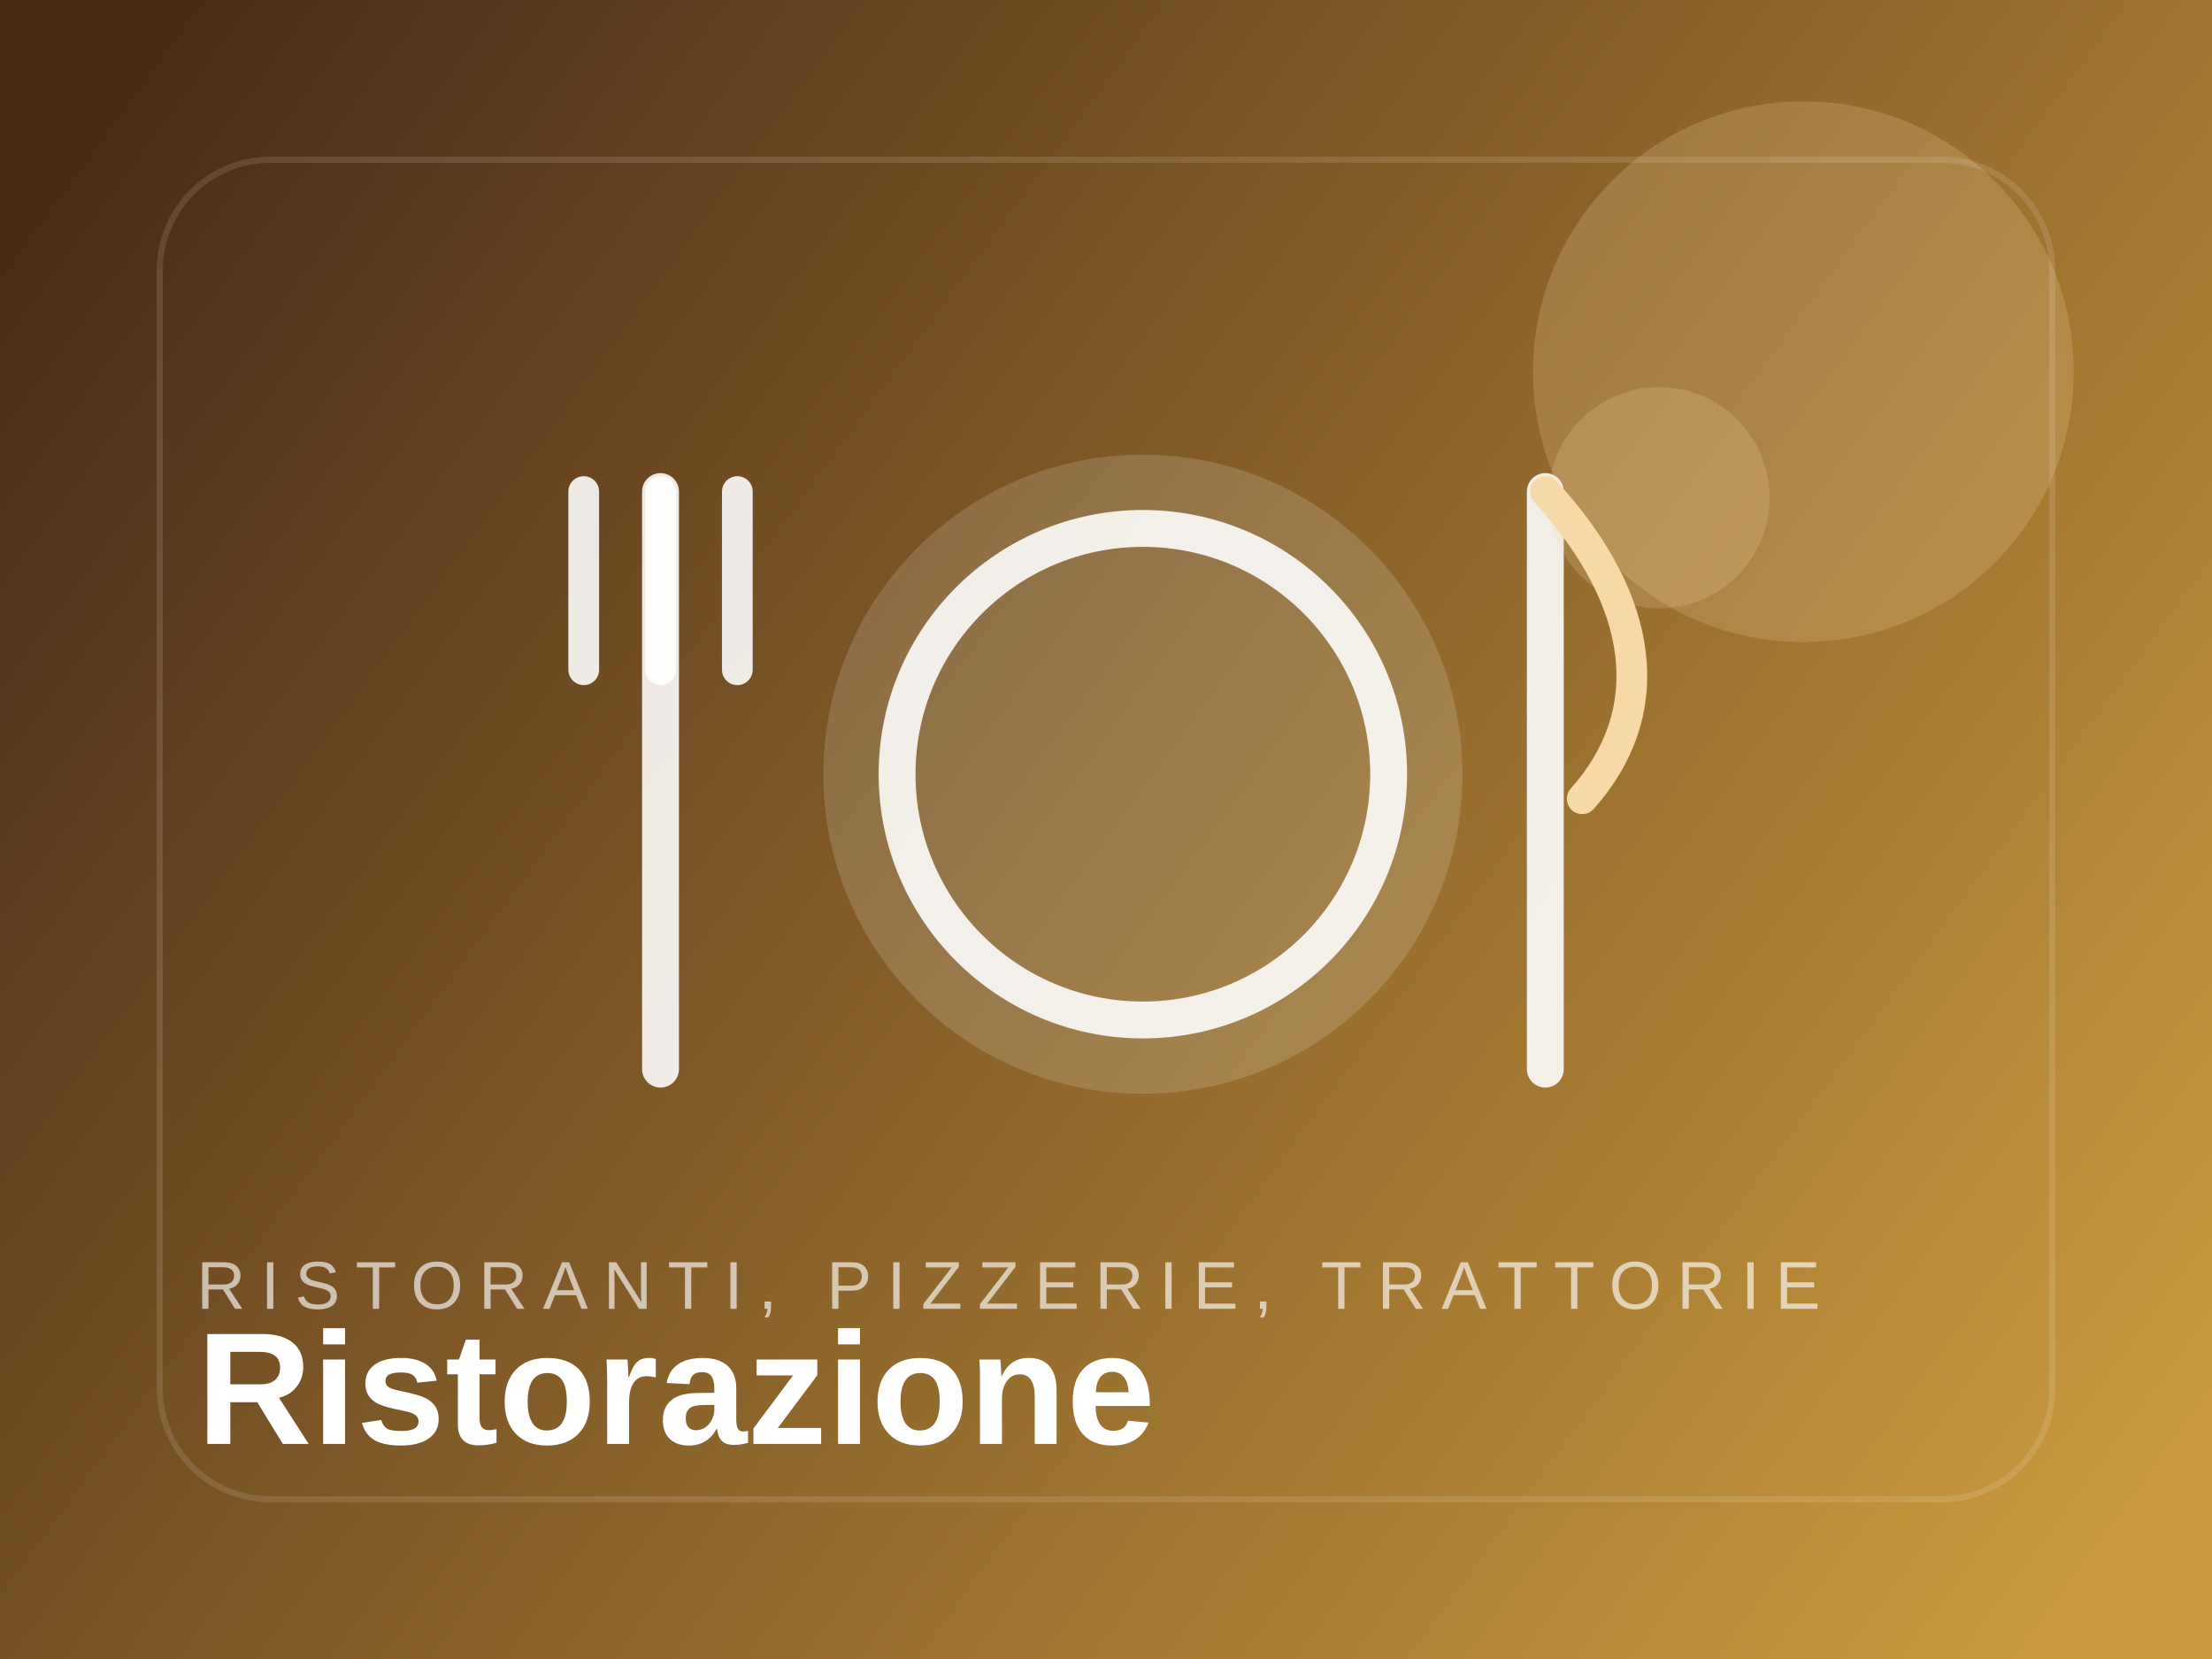
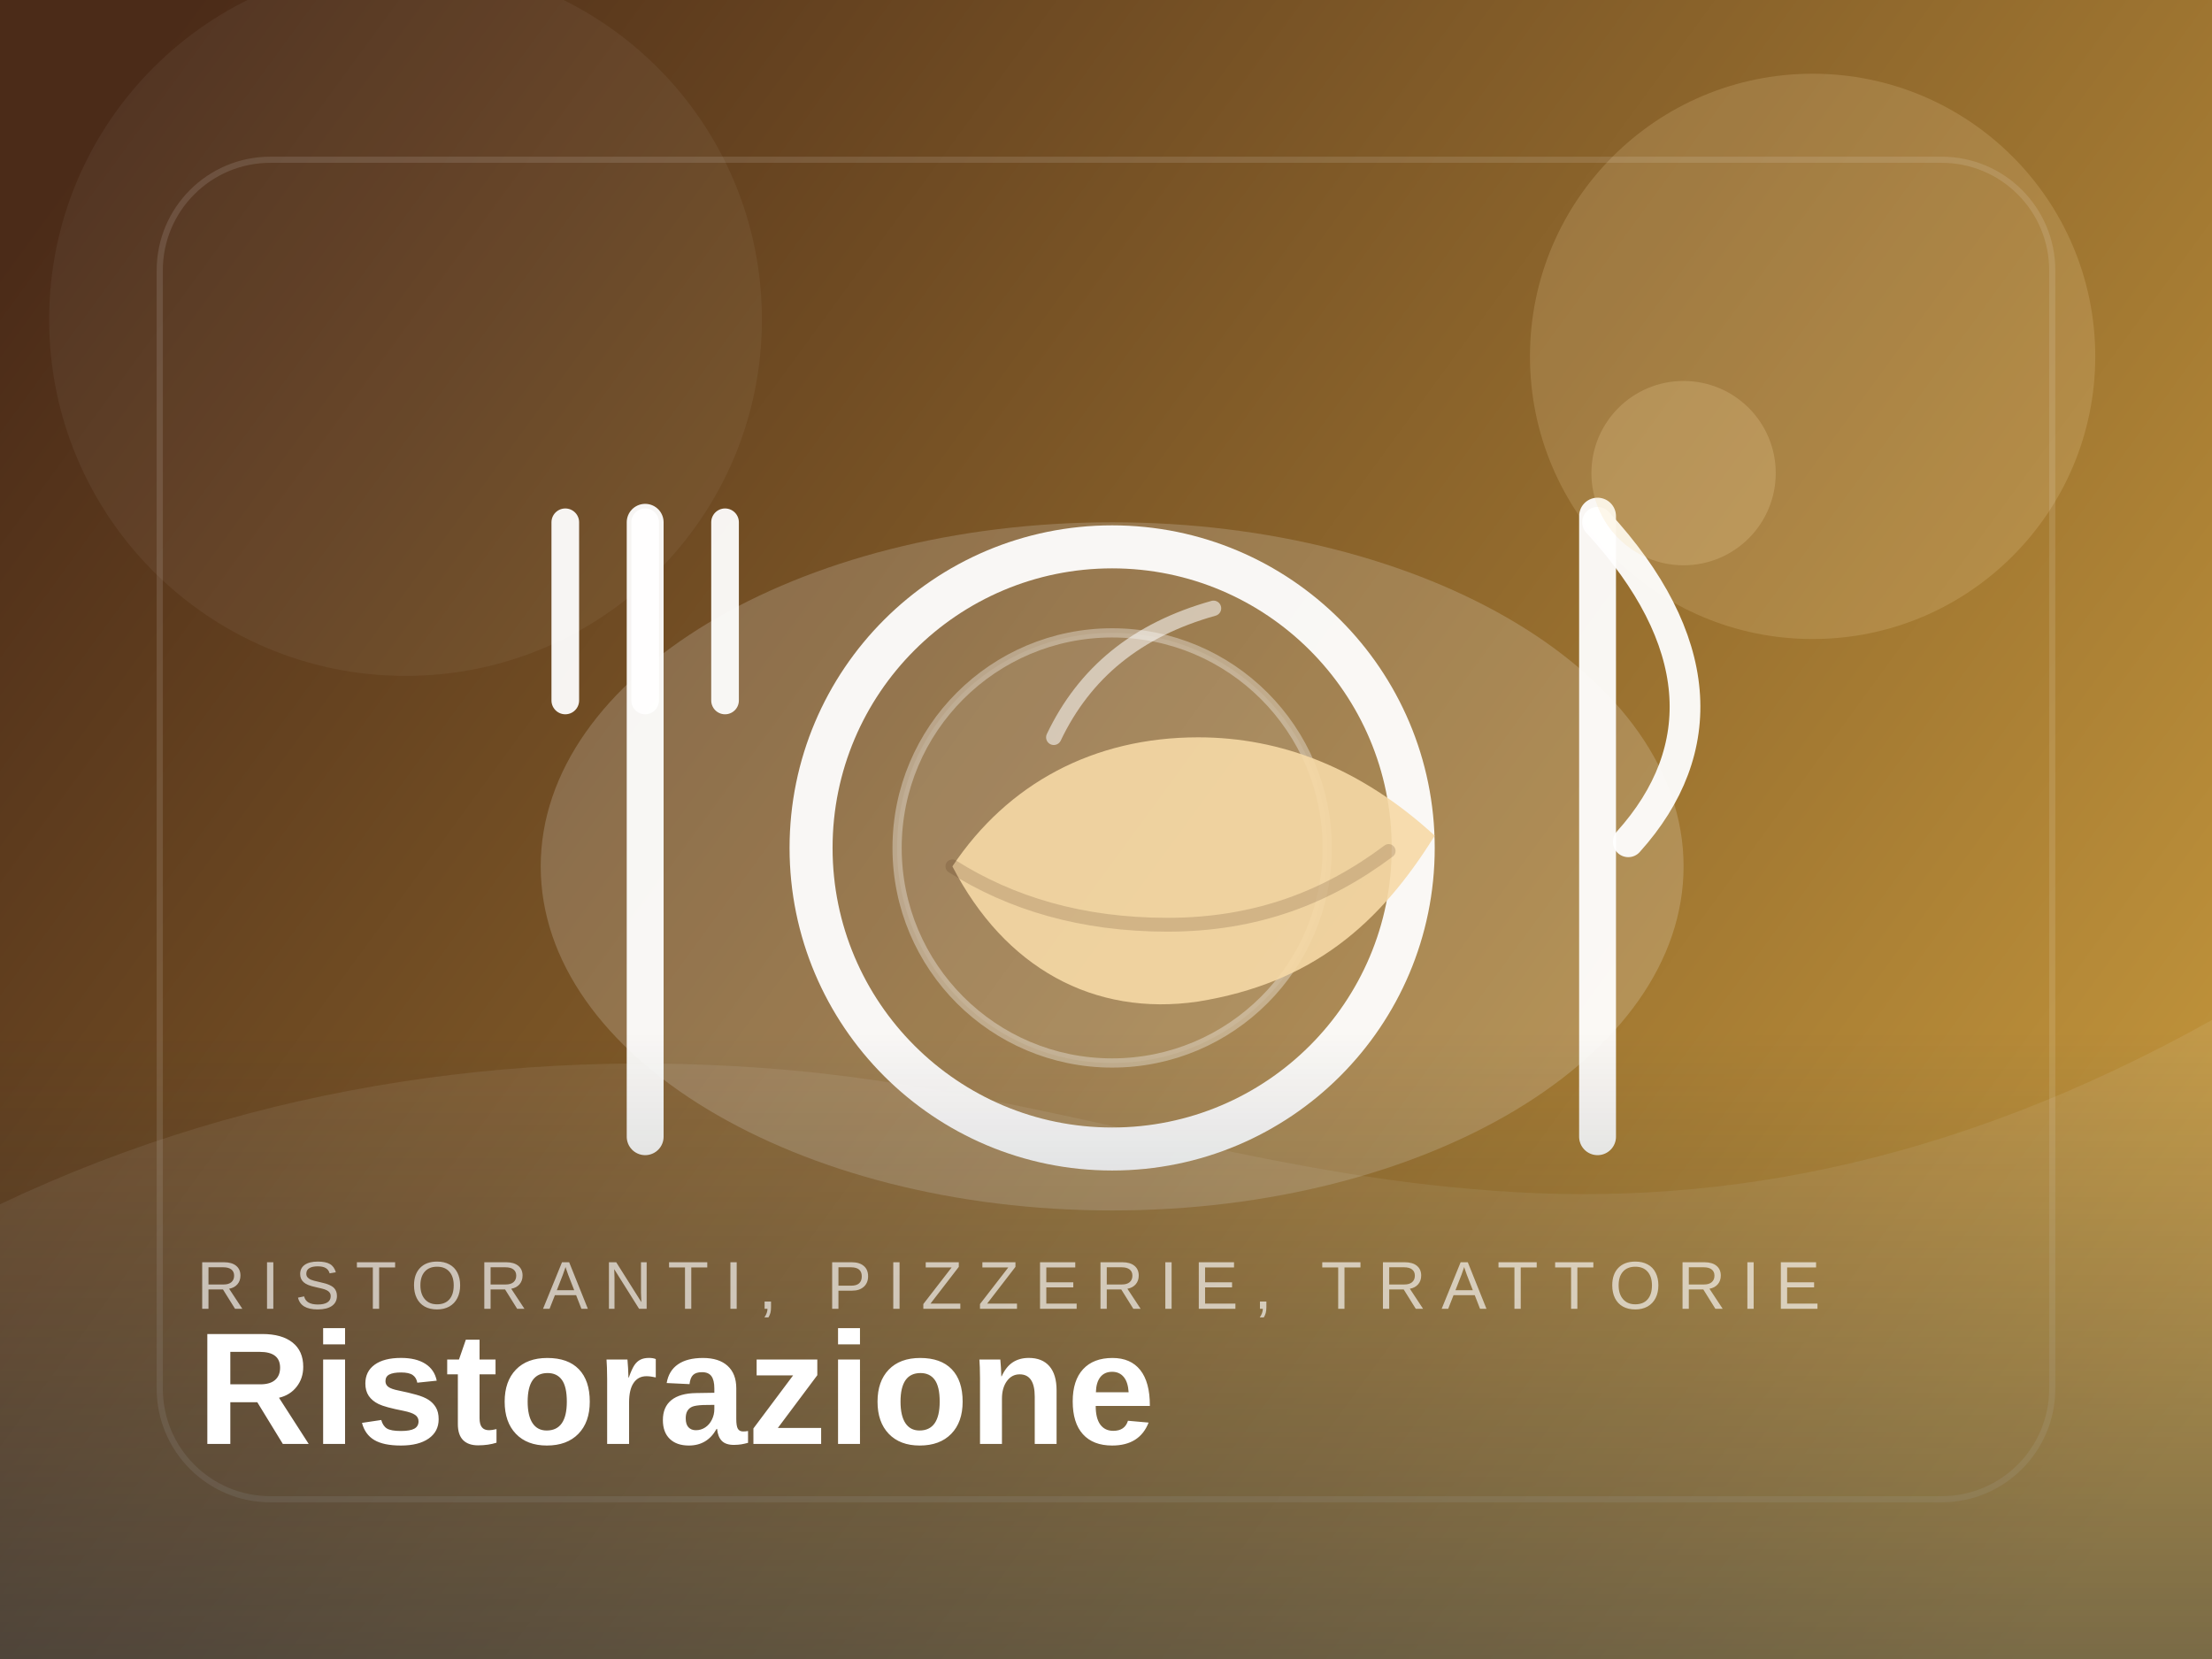
<svg xmlns="http://www.w3.org/2000/svg" viewBox="0 0 720 540" fill="none">
  <rect width="720" height="540" fill="url(#bg)" />
-   <circle cx="587" cy="121" r="88" fill="#F6D9A6" opacity="0.2" />
-   <circle cx="372" cy="252" r="104" fill="rgba(255,255,255,0.15)" />
-   <circle cx="372" cy="252" r="80" stroke="rgba(255,255,255,0.88)" stroke-width="12" />
-   <path d="M215 160V348" stroke="rgba(255,255,255,0.88)" stroke-width="12" stroke-linecap="round" />
-   <path d="M190 160V218" stroke="rgba(255,255,255,0.88)" stroke-width="10" stroke-linecap="round" />
-   <path d="M215 160V218" stroke="rgba(255,255,255,0.88)" stroke-width="10" stroke-linecap="round" />
-   <path d="M240 160V218" stroke="rgba(255,255,255,0.88)" stroke-width="10" stroke-linecap="round" />
-   <path d="M503 160V348" stroke="rgba(255,255,255,0.88)" stroke-width="12" stroke-linecap="round" />
-   <path d="M503 160C536 196 540 232 515 260" fill="none" stroke="#F6D9A6" stroke-width="10" stroke-linecap="round" />
-   <circle cx="540" cy="162" r="36" fill="#F6D9A6" opacity="0.2" />
+   <circle cx="590" cy="116" r="92" fill="#F6D9A6" opacity="0.18" />
+   <circle cx="132" cy="104" r="116" fill="#FFFFFF" opacity="0.05" />
+   <path d="M0 392C84 352 176 340 264 349C339 357 406 381 479 387C555 394 634 380 720 332V540H0V392Z" fill="rgba(255,255,255,0.08)" />
+   <ellipse cx="362" cy="282" rx="186" ry="112" fill="rgba(255,255,255,0.18)" />
+   <circle cx="362" cy="276" r="98" fill="none" stroke="rgba(255,255,255,0.94)" stroke-width="14" />
+   <circle cx="362" cy="276" r="70" fill="rgba(255,255,255,0.08)" stroke="rgba(255,255,255,0.34)" stroke-width="3" />
+   <path d="M210 170V370" stroke="rgba(255,255,255,0.94)" stroke-width="12" stroke-linecap="round" />
+   <path d="M184 170V228" stroke="rgba(255,255,255,0.94)" stroke-width="9" stroke-linecap="round" />
+   <path d="M210 170V228" stroke="rgba(255,255,255,0.94)" stroke-width="9" stroke-linecap="round" />
+   <path d="M236 170V228" stroke="rgba(255,255,255,0.94)" stroke-width="9" stroke-linecap="round" />
+   <path d="M520 168V370" stroke="rgba(255,255,255,0.94)" stroke-width="12" stroke-linecap="round" />
+   <path d="M520 170C555 208 557 244 530 274" fill="none" stroke="rgba(255,255,255,0.94)" stroke-width="10" stroke-linecap="round" />
+   <path d="M310 282C328 255 356 240 390 240C417 240 443 250 467 272C449 301 427 320 390 326C356 331 327 315 310 282Z" fill="#F6D9A6" opacity="0.9" />
+   <path d="M310 282C329 294 352 301 380 301C409 301 432 292 452 277" fill="none" stroke="#4B2B18" stroke-width="4.5" stroke-linecap="round" opacity="0.18" />
+   <path d="M343 240C353 219 370 205 395 198" fill="none" stroke="rgba(255,255,255,0.55)" stroke-width="5" stroke-linecap="round" />
+   <circle cx="548" cy="154" r="30" fill="#F6D9A6" opacity="0.22" />
  <rect x="52" y="52" width="616" height="436" rx="36" stroke="rgba(255,255,255,0.12)" stroke-width="2" />
+   <rect x="0" y="336" width="720" height="204" fill="url(#bottomFade)" />
  <text x="64" y="426" fill="#FFFFFF" fill-opacity="0.64" font-size="22" letter-spacing="5" font-family="Arial, sans-serif">RISTORANTI, PIZZERIE, TRATTORIE</text>
  <text x="64" y="470" fill="#FFFFFF" font-size="52" font-weight="700" font-family="Arial, sans-serif">Ristorazione</text>
  <defs>
    <linearGradient id="bg" x1="38" y1="34" x2="684" y2="506" gradientUnits="userSpaceOnUse">
      <stop stop-color="#4B2B18" />
      <stop offset="1" stop-color="#C89A3D" />
    </linearGradient>
+     <linearGradient id="bottomFade" x1="360" y1="336" x2="360" y2="540" gradientUnits="userSpaceOnUse">
+       <stop stop-color="rgba(16,36,63,0)" />
+       <stop offset="1" stop-color="rgba(16,36,63,0.44)" />
+     </linearGradient>
  </defs>
</svg>
